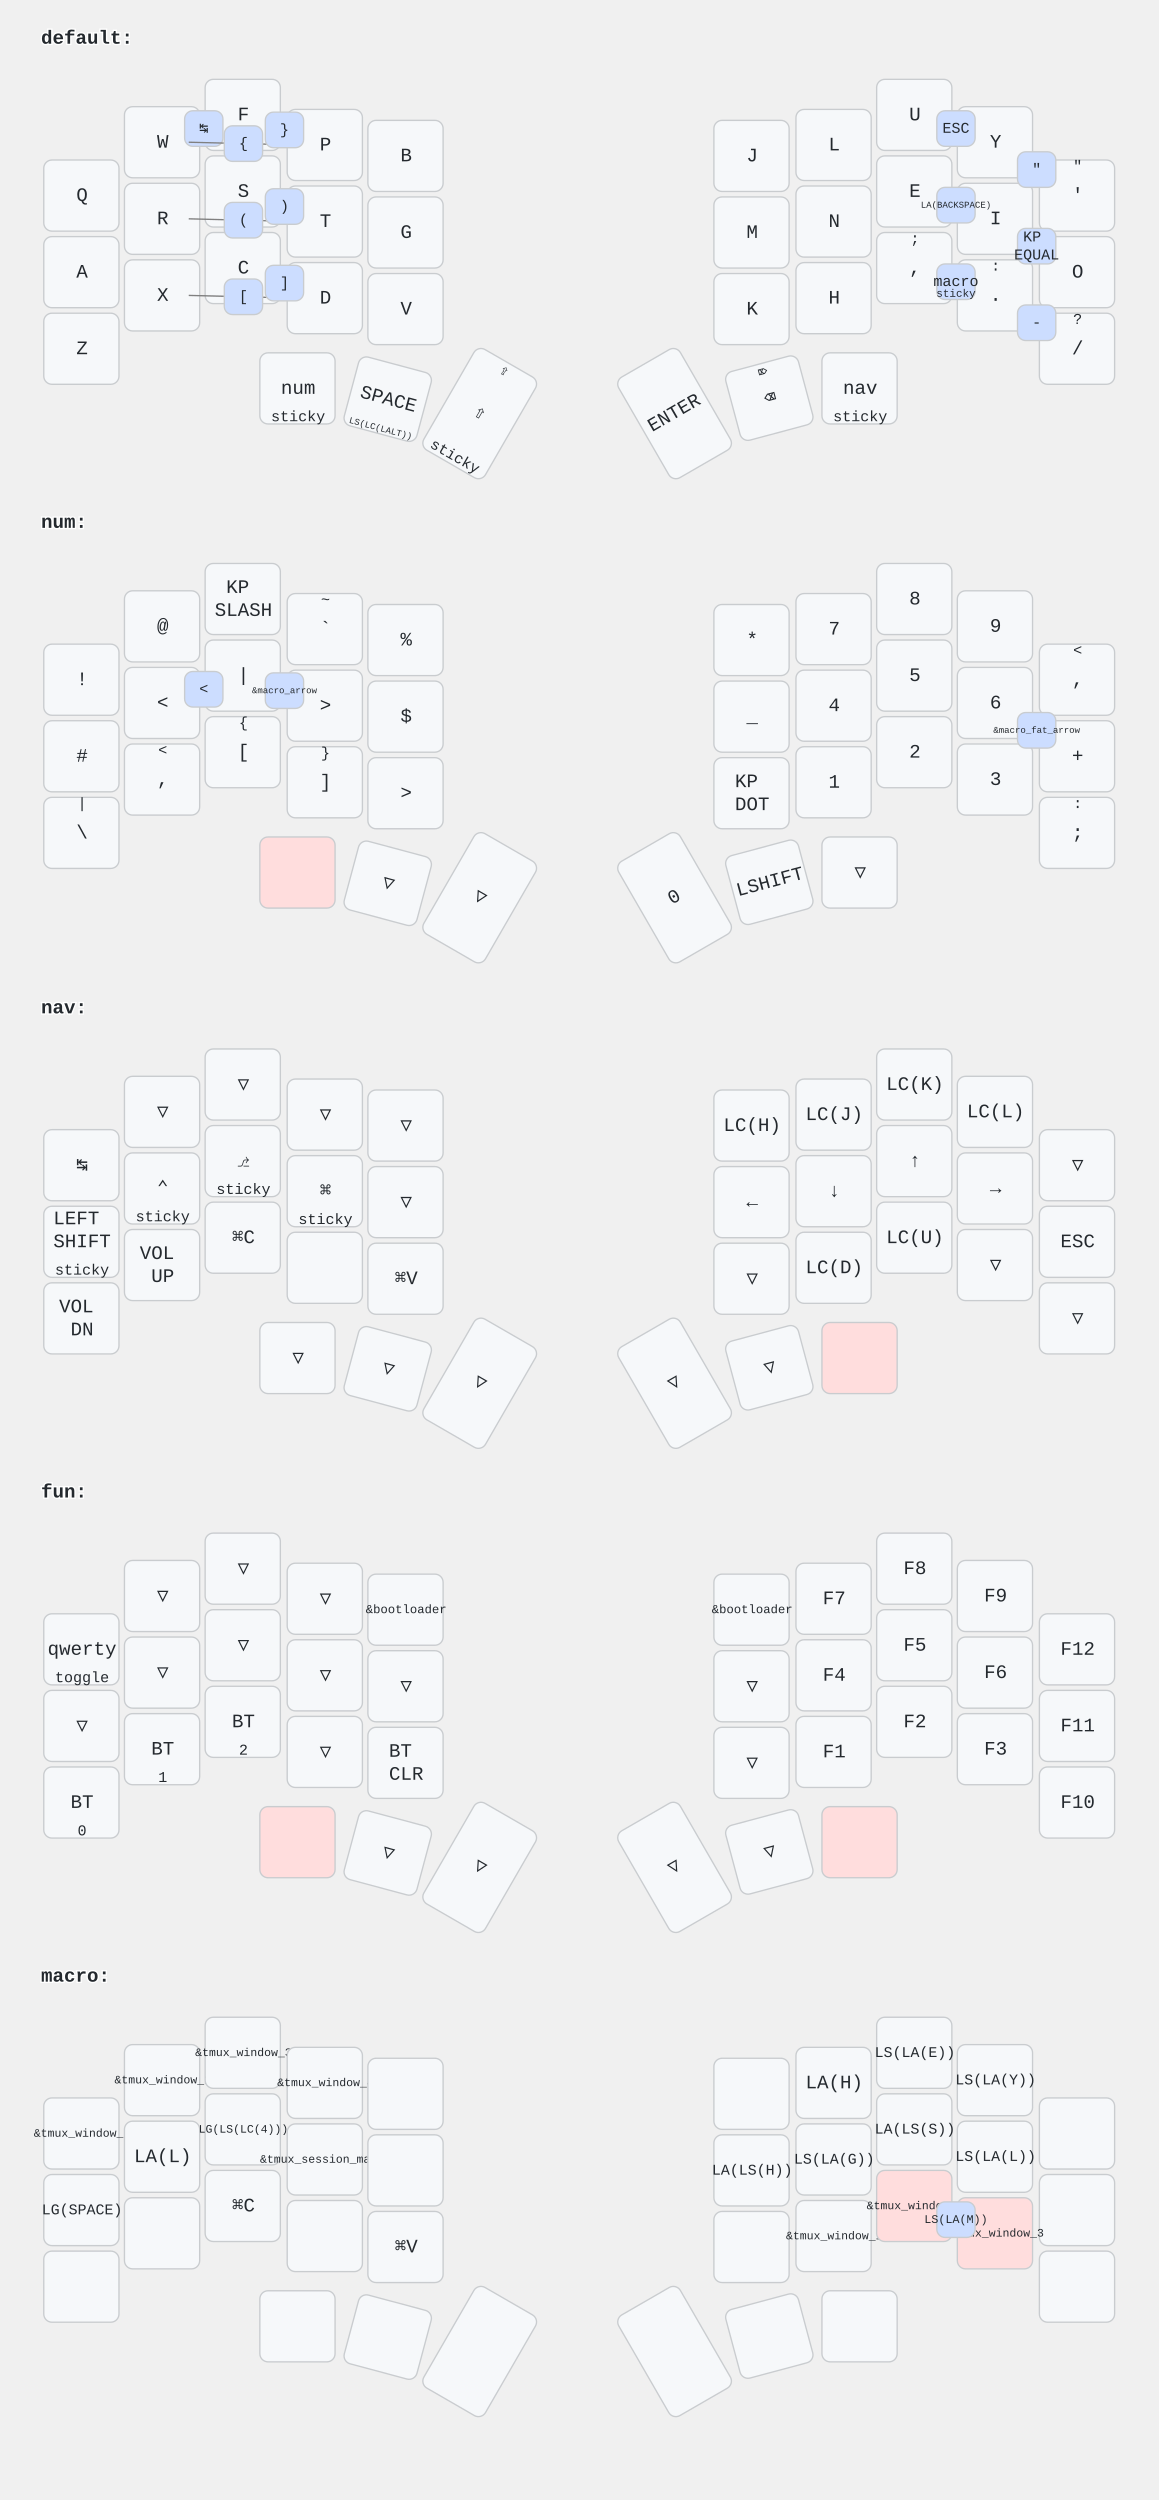
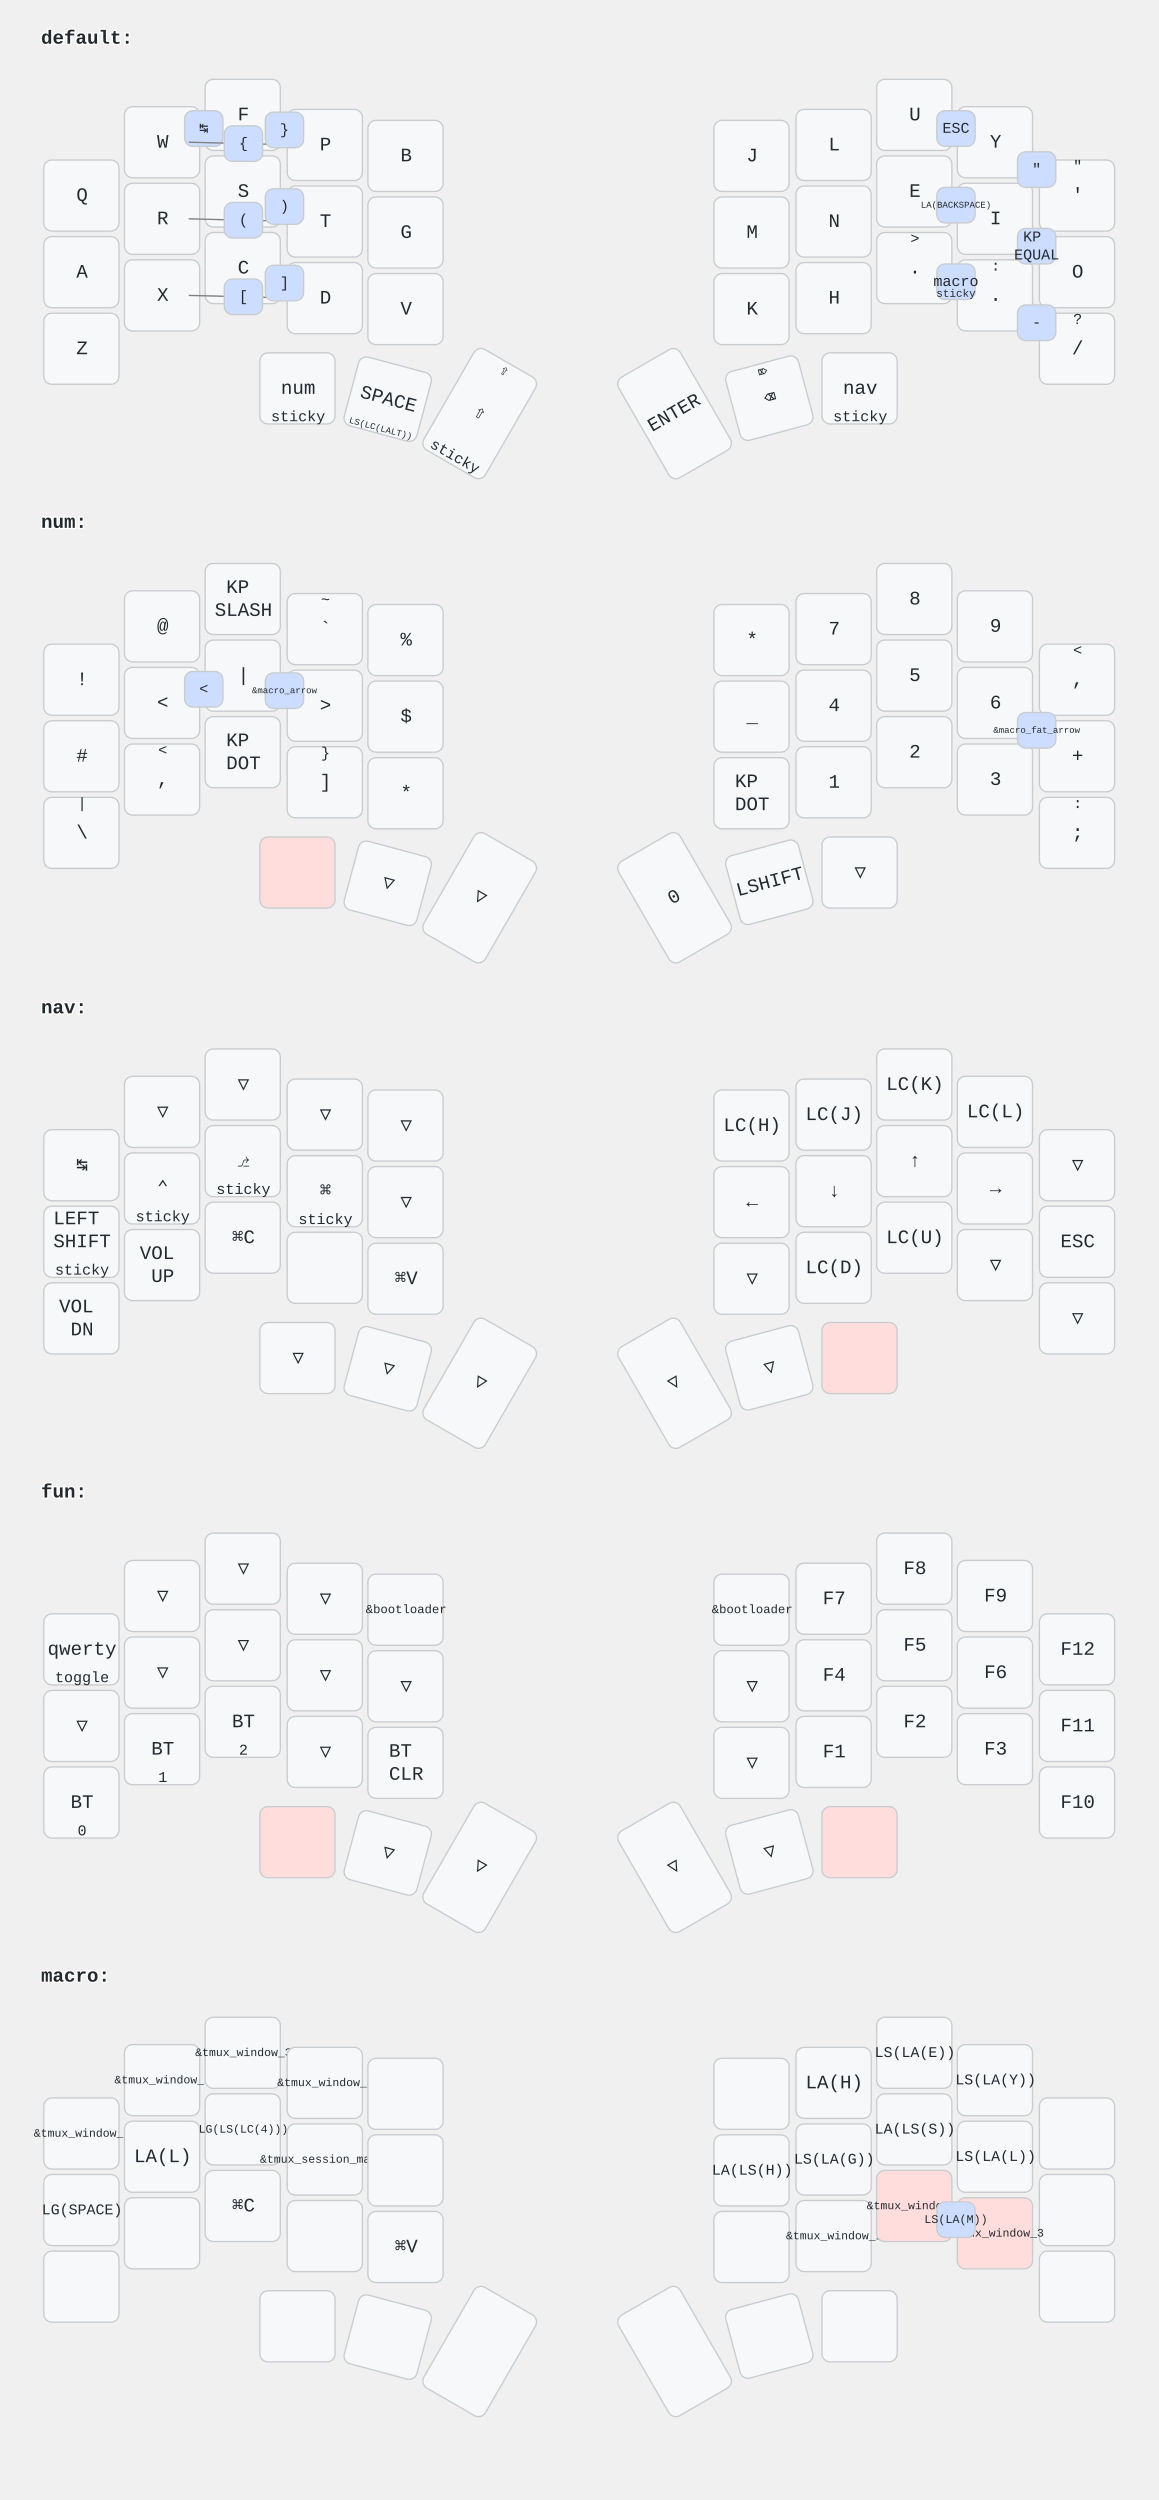
<svg xmlns="http://www.w3.org/2000/svg" width="847" height="1828" viewBox="0 0 847 1828" class="keymap">
  <style>/* font and background color specifications */
svg {
    font-family: SFMono-Regular,Consolas,Liberation Mono,Menlo,monospace;
    font-size: 14px;
    font-kerning: normal;
    text-rendering: optimizeLegibility;
    fill: #24292e;
}

/* default key styling */
rect {
    fill: #f6f8fa;
    stroke: #c9cccf;
    stroke-width: 1;
}

/* color accent for combo boxes */
rect.combo {
    fill: #cdf;
}

/* color accent for held keys */
rect.held, rect.combo.held {
    fill: #fdd;
}

/* color accent for ghost (optional) keys */
rect.ghost, rect.combo.ghost {
    fill: #ddd;
}

text {
    text-anchor: middle;
    dominant-baseline: middle;
}

/* styling for layer labels */
text.label {
    font-weight: bold;
    text-anchor: start;
    stroke: white;
    stroke-width: 2;
    paint-order: stroke;
}

/* styling for combo tap, and key hold/shifted label text */
text.combo, text.hold, text.shifted {
    font-size: 11px;
}

text.hold {
    text-anchor: middle;
    dominant-baseline: auto;
}

text.shifted {
    text-anchor: middle;
    dominant-baseline: hanging;
}

/* styling for hold/shifted label text in combo box */
text.combo.hold, text.combo.shifted {
    font-size: 8px;
}

/* styling for combo dendrons */
path {
    stroke-width: 1;
    stroke: gray;
    fill: none;
}
</style>
  <g transform="translate(30, 0)" class="layer-default">
    <text x="0" y="28" class="label">default:</text>
    <g transform="translate(0, 56)">
      <g transform="translate(30, 87)" class="key keypos-0">
        <rect rx="6" ry="6" x="-28" y="-26" width="55" height="52" class="key" />
        <text x="0" y="0" class="key tap">Q</text>
      </g>
      <g transform="translate(89, 48)" class="key keypos-1">
        <rect rx="6" ry="6" x="-28" y="-26" width="55" height="52" class="key" />
        <text x="0" y="0" class="key tap">W</text>
      </g>
      <g transform="translate(148, 28)" class="key keypos-2">
        <rect rx="6" ry="6" x="-28" y="-26" width="55" height="52" class="key" />
        <text x="0" y="0" class="key tap">F</text>
      </g>
      <g transform="translate(208, 50)" class="key keypos-3">
        <rect rx="6" ry="6" x="-28" y="-26" width="55" height="52" class="key" />
        <text x="0" y="0" class="key tap">P</text>
      </g>
      <g transform="translate(267, 58)" class="key keypos-4">
        <rect rx="6" ry="6" x="-28" y="-26" width="55" height="52" class="key" />
        <text x="0" y="0" class="key tap">B</text>
      </g>
      <g transform="translate(520, 58)" class="key keypos-5">
        <rect rx="6" ry="6" x="-28" y="-26" width="55" height="52" class="key" />
        <text x="0" y="0" class="key tap">J</text>
      </g>
      <g transform="translate(580, 50)" class="key keypos-6">
        <rect rx="6" ry="6" x="-28" y="-26" width="55" height="52" class="key" />
        <text x="0" y="0" class="key tap">L</text>
      </g>
      <g transform="translate(639, 28)" class="key keypos-7">
        <rect rx="6" ry="6" x="-28" y="-26" width="55" height="52" class="key" />
        <text x="0" y="0" class="key tap">U</text>
      </g>
      <g transform="translate(698, 48)" class="key keypos-8">
        <rect rx="6" ry="6" x="-28" y="-26" width="55" height="52" class="key" />
        <text x="0" y="0" class="key tap">Y</text>
      </g>
      <g transform="translate(758, 87)" class="key keypos-9">
        <rect rx="6" ry="6" x="-28" y="-26" width="55" height="52" class="key" />
        <text x="0" y="0" class="key tap">'</text>
        <text x="0" y="-24" class="key shifted">"</text>
      </g>
      <g transform="translate(30, 143)" class="key keypos-10">
        <rect rx="6" ry="6" x="-28" y="-26" width="55" height="52" class="key" />
        <text x="0" y="0" class="key tap">A</text>
      </g>
      <g transform="translate(89, 104)" class="key keypos-11">
        <rect rx="6" ry="6" x="-28" y="-26" width="55" height="52" class="key" />
        <text x="0" y="0" class="key tap">R</text>
      </g>
      <g transform="translate(148, 84)" class="key keypos-12">
        <rect rx="6" ry="6" x="-28" y="-26" width="55" height="52" class="key" />
        <text x="0" y="0" class="key tap">S</text>
      </g>
      <g transform="translate(208, 106)" class="key keypos-13">
        <rect rx="6" ry="6" x="-28" y="-26" width="55" height="52" class="key" />
        <text x="0" y="0" class="key tap">T</text>
      </g>
      <g transform="translate(267, 114)" class="key keypos-14">
        <rect rx="6" ry="6" x="-28" y="-26" width="55" height="52" class="key" />
        <text x="0" y="0" class="key tap">G</text>
      </g>
      <g transform="translate(520, 114)" class="key keypos-15">
        <rect rx="6" ry="6" x="-28" y="-26" width="55" height="52" class="key" />
        <text x="0" y="0" class="key tap">M</text>
      </g>
      <g transform="translate(580, 106)" class="key keypos-16">
        <rect rx="6" ry="6" x="-28" y="-26" width="55" height="52" class="key" />
        <text x="0" y="0" class="key tap">N</text>
      </g>
      <g transform="translate(639, 84)" class="key keypos-17">
        <rect rx="6" ry="6" x="-28" y="-26" width="55" height="52" class="key" />
        <text x="0" y="0" class="key tap">E</text>
      </g>
      <g transform="translate(698, 104)" class="key keypos-18">
        <rect rx="6" ry="6" x="-28" y="-26" width="55" height="52" class="key" />
        <text x="0" y="0" class="key tap">I</text>
      </g>
      <g transform="translate(758, 143)" class="key keypos-19">
        <rect rx="6" ry="6" x="-28" y="-26" width="55" height="52" class="key" />
        <text x="0" y="0" class="key tap">O</text>
      </g>
      <g transform="translate(30, 199)" class="key keypos-20">
        <rect rx="6" ry="6" x="-28" y="-26" width="55" height="52" class="key" />
        <text x="0" y="0" class="key tap">Z</text>
      </g>
      <g transform="translate(89, 160)" class="key keypos-21">
        <rect rx="6" ry="6" x="-28" y="-26" width="55" height="52" class="key" />
        <text x="0" y="0" class="key tap">X</text>
      </g>
      <g transform="translate(148, 140)" class="key keypos-22">
        <rect rx="6" ry="6" x="-28" y="-26" width="55" height="52" class="key" />
        <text x="0" y="0" class="key tap">C</text>
      </g>
      <g transform="translate(208, 162)" class="key keypos-23">
        <rect rx="6" ry="6" x="-28" y="-26" width="55" height="52" class="key" />
        <text x="0" y="0" class="key tap">D</text>
      </g>
      <g transform="translate(267, 170)" class="key keypos-24">
        <rect rx="6" ry="6" x="-28" y="-26" width="55" height="52" class="key" />
        <text x="0" y="0" class="key tap">V</text>
      </g>
      <g transform="translate(520, 170)" class="key keypos-25">
        <rect rx="6" ry="6" x="-28" y="-26" width="55" height="52" class="key" />
        <text x="0" y="0" class="key tap">K</text>
      </g>
      <g transform="translate(580, 162)" class="key keypos-26">
        <rect rx="6" ry="6" x="-28" y="-26" width="55" height="52" class="key" />
        <text x="0" y="0" class="key tap">H</text>
      </g>
      <g transform="translate(639, 140)" class="key keypos-27">
        <rect rx="6" ry="6" x="-28" y="-26" width="55" height="52" class="key" />
-         <text x="0" y="0" class="key tap">,</text>
-         <text x="0" y="-24" class="key shifted">;</text>
+         <text x="0" y="0" class="key tap">.</text>
+         <text x="0" y="-24" class="key shifted">&gt;</text>
      </g>
      <g transform="translate(698, 160)" class="key keypos-28">
        <rect rx="6" ry="6" x="-28" y="-26" width="55" height="52" class="key" />
        <text x="0" y="0" class="key tap">.</text>
        <text x="0" y="-24" class="key shifted">:</text>
      </g>
      <g transform="translate(758, 199)" class="key keypos-29">
        <rect rx="6" ry="6" x="-28" y="-26" width="55" height="52" class="key" />
        <text x="0" y="0" class="key tap">/</text>
        <text x="0" y="-24" class="key shifted">?</text>
      </g>
      <g transform="translate(188, 228)" class="key keypos-30">
        <rect rx="6" ry="6" x="-28" y="-26" width="55" height="52" class="key" />
        <text x="0" y="0" class="key tap">num</text>
        <text x="0" y="24" class="key hold">sticky</text>
      </g>
      <g transform="translate(254, 236) rotate(15.0)" class="key keypos-31">
        <rect rx="6" ry="6" x="-28" y="-26" width="55" height="52" class="key" />
        <text x="0" y="0" class="key tap">SPACE</text>
        <text x="0" y="24" class="key hold">
          <tspan style="font-size: 60%">LS(LC(LALT))</tspan>
        </text>
      </g>
      <g transform="translate(321, 246) rotate(30.0)" class="key keypos-32">
        <rect rx="6" ry="6" x="-26" y="-42" width="52" height="85" class="key" />
        <text x="0" y="0" class="key tap">⇧</text>
        <text x="0" y="40" class="key hold">sticky</text>
        <text x="0" y="-40" class="key shifted">⇪</text>
      </g>
      <g transform="translate(463, 246) rotate(-30.0)" class="key keypos-33">
        <rect rx="6" ry="6" x="-26" y="-42" width="52" height="85" class="key" />
        <text x="0" y="0" class="key tap">ENTER</text>
      </g>
      <g transform="translate(533, 235) rotate(-15.0)" class="key keypos-34">
        <rect rx="6" ry="6" x="-28" y="-26" width="55" height="52" class="key" />
        <text x="0" y="0" class="key tap">⌫</text>
        <text x="0" y="-24" class="key shifted">⌦</text>
      </g>
      <g transform="translate(599, 228)" class="key keypos-35">
        <rect rx="6" ry="6" x="-28" y="-26" width="55" height="52" class="key" />
        <text x="0" y="0" class="key tap">nav</text>
        <text x="0" y="24" class="key hold">sticky</text>
      </g>
      <g class="combo combopos-0">
        <rect rx="6" ry="6" x="105" y="25" width="28" height="26" class="combo" />
        <text x="119" y="38" class="combo tap">↹</text>
      </g>
      <g class="combo combopos-1">
        <rect rx="6" ry="6" x="655" y="25" width="28" height="26" class="combo" />
        <text x="669" y="38" class="combo tap">ESC</text>
      </g>
      <g class="combo combopos-2">
        <rect rx="6" ry="6" x="655" y="137" width="28" height="26" class="combo" />
        <text x="669" y="150" class="combo tap">macro</text>
        <text x="669" y="161" class="combo hold">sticky</text>
      </g>
      <g class="combo combopos-3">
        <path d="M148,105 l-40,-1" class="combo" />
        <path d="M148,105 l40,1" class="combo" />
        <rect rx="6" ry="6" x="134" y="92" width="28" height="26" class="combo" />
        <text x="148" y="105" class="combo tap">(</text>
      </g>
      <g class="combo combopos-4">
        <path d="M148,49 l-40,-1" class="combo" />
        <path d="M148,49 l40,1" class="combo" />
        <rect rx="6" ry="6" x="134" y="36" width="28" height="26" class="combo" />
        <text x="148" y="49" class="combo tap">{</text>
      </g>
      <g class="combo combopos-5">
        <path d="M148,161 l-40,-1" class="combo" />
        <path d="M148,161 l40,1" class="combo" />
        <rect rx="6" ry="6" x="134" y="148" width="28" height="26" class="combo" />
        <text x="148" y="161" class="combo tap">[</text>
      </g>
      <g class="combo combopos-6">
        <rect rx="6" ry="6" x="714" y="111" width="28" height="26" class="combo" />
        <text x="728" y="124" class="combo tap">
          <tspan x="728" dy="-0.6em">KP</tspan>
          <tspan x="728" dy="1.2em">EQUAL</tspan>
        </text>
      </g>
      <g class="combo combopos-7">
        <rect rx="6" ry="6" x="655" y="81" width="28" height="26" class="combo" />
        <text x="669" y="94" class="combo tap">
          <tspan style="font-size: 60%">LA(BACKSPACE)</tspan>
        </text>
      </g>
      <g class="combo combopos-8">
        <rect rx="6" ry="6" x="714" y="55" width="28" height="26" class="combo" />
        <text x="728" y="68" class="combo tap">"</text>
      </g>
      <g class="combo combopos-9">
        <rect rx="6" ry="6" x="164" y="82" width="28" height="26" class="combo" />
        <text x="178" y="95" class="combo tap">)</text>
      </g>
      <g class="combo combopos-10">
        <rect rx="6" ry="6" x="164" y="26" width="28" height="26" class="combo" />
        <text x="178" y="39" class="combo tap">}</text>
      </g>
      <g class="combo combopos-11">
        <rect rx="6" ry="6" x="164" y="138" width="28" height="26" class="combo" />
        <text x="178" y="151" class="combo tap">]</text>
      </g>
      <g class="combo combopos-12">
        <rect rx="6" ry="6" x="714" y="167" width="28" height="26" class="combo" />
        <text x="728" y="180" class="combo tap">-</text>
      </g>
    </g>
  </g>
  <g transform="translate(30, 354)" class="layer-num">
    <text x="0" y="28" class="label">num:</text>
    <g transform="translate(0, 56)">
      <g transform="translate(30, 87)" class="key keypos-0">
        <rect rx="6" ry="6" x="-28" y="-26" width="55" height="52" class="key" />
        <text x="0" y="0" class="key tap">!</text>
      </g>
      <g transform="translate(89, 48)" class="key keypos-1">
        <rect rx="6" ry="6" x="-28" y="-26" width="55" height="52" class="key" />
        <text x="0" y="0" class="key tap">@</text>
      </g>
      <g transform="translate(148, 28)" class="key keypos-2">
        <rect rx="6" ry="6" x="-28" y="-26" width="55" height="52" class="key" />
        <text x="0" y="0" class="key tap">
          <tspan x="0" dy="-0.6em">KP</tspan>
          <tspan x="0" dy="1.2em">SLASH</tspan>
        </text>
      </g>
      <g transform="translate(208, 50)" class="key keypos-3">
        <rect rx="6" ry="6" x="-28" y="-26" width="55" height="52" class="key" />
        <text x="0" y="0" class="key tap">`</text>
        <text x="0" y="-24" class="key shifted">~</text>
      </g>
      <g transform="translate(267, 58)" class="key keypos-4">
        <rect rx="6" ry="6" x="-28" y="-26" width="55" height="52" class="key" />
        <text x="0" y="0" class="key tap">%</text>
      </g>
      <g transform="translate(520, 58)" class="key keypos-5">
        <rect rx="6" ry="6" x="-28" y="-26" width="55" height="52" class="key" />
        <text x="0" y="0" class="key tap">*</text>
      </g>
      <g transform="translate(580, 50)" class="key keypos-6">
        <rect rx="6" ry="6" x="-28" y="-26" width="55" height="52" class="key" />
        <text x="0" y="0" class="key tap">7</text>
      </g>
      <g transform="translate(639, 28)" class="key keypos-7">
        <rect rx="6" ry="6" x="-28" y="-26" width="55" height="52" class="key" />
        <text x="0" y="0" class="key tap">8</text>
      </g>
      <g transform="translate(698, 48)" class="key keypos-8">
        <rect rx="6" ry="6" x="-28" y="-26" width="55" height="52" class="key" />
        <text x="0" y="0" class="key tap">9</text>
      </g>
      <g transform="translate(758, 87)" class="key keypos-9">
        <rect rx="6" ry="6" x="-28" y="-26" width="55" height="52" class="key" />
        <text x="0" y="0" class="key tap">,</text>
        <text x="0" y="-24" class="key shifted">&lt;</text>
      </g>
      <g transform="translate(30, 143)" class="key keypos-10">
        <rect rx="6" ry="6" x="-28" y="-26" width="55" height="52" class="key" />
        <text x="0" y="0" class="key tap">#</text>
      </g>
      <g transform="translate(89, 104)" class="key keypos-11">
        <rect rx="6" ry="6" x="-28" y="-26" width="55" height="52" class="key" />
        <text x="0" y="0" class="key tap">&lt;</text>
      </g>
      <g transform="translate(148, 84)" class="key keypos-12">
        <rect rx="6" ry="6" x="-28" y="-26" width="55" height="52" class="key" />
        <text x="0" y="0" class="key tap">|</text>
      </g>
      <g transform="translate(208, 106)" class="key keypos-13">
        <rect rx="6" ry="6" x="-28" y="-26" width="55" height="52" class="key" />
        <text x="0" y="0" class="key tap">&gt;</text>
      </g>
      <g transform="translate(267, 114)" class="key keypos-14">
        <rect rx="6" ry="6" x="-28" y="-26" width="55" height="52" class="key" />
        <text x="0" y="0" class="key tap">$</text>
      </g>
      <g transform="translate(520, 114)" class="key keypos-15">
        <rect rx="6" ry="6" x="-28" y="-26" width="55" height="52" class="key" />
        <text x="0" y="0" class="key tap">_</text>
      </g>
      <g transform="translate(580, 106)" class="key keypos-16">
        <rect rx="6" ry="6" x="-28" y="-26" width="55" height="52" class="key" />
        <text x="0" y="0" class="key tap">4</text>
      </g>
      <g transform="translate(639, 84)" class="key keypos-17">
        <rect rx="6" ry="6" x="-28" y="-26" width="55" height="52" class="key" />
        <text x="0" y="0" class="key tap">5</text>
      </g>
      <g transform="translate(698, 104)" class="key keypos-18">
        <rect rx="6" ry="6" x="-28" y="-26" width="55" height="52" class="key" />
        <text x="0" y="0" class="key tap">6</text>
      </g>
      <g transform="translate(758, 143)" class="key keypos-19">
        <rect rx="6" ry="6" x="-28" y="-26" width="55" height="52" class="key" />
        <text x="0" y="0" class="key tap">+</text>
      </g>
      <g transform="translate(30, 199)" class="key keypos-20">
        <rect rx="6" ry="6" x="-28" y="-26" width="55" height="52" class="key" />
        <text x="0" y="0" class="key tap">\</text>
        <text x="0" y="-24" class="key shifted">|</text>
      </g>
      <g transform="translate(89, 160)" class="key keypos-21">
        <rect rx="6" ry="6" x="-28" y="-26" width="55" height="52" class="key" />
        <text x="0" y="0" class="key tap">,</text>
        <text x="0" y="-24" class="key shifted">&lt;</text>
      </g>
      <g transform="translate(148, 140)" class="key keypos-22">
        <rect rx="6" ry="6" x="-28" y="-26" width="55" height="52" class="key" />
-         <text x="0" y="0" class="key tap">[</text>
-         <text x="0" y="-24" class="key shifted">{</text>
+         <text x="0" y="0" class="key tap">
+           <tspan x="0" dy="-0.6em">KP</tspan>
+           <tspan x="0" dy="1.2em">DOT</tspan>
+         </text>
      </g>
      <g transform="translate(208, 162)" class="key keypos-23">
        <rect rx="6" ry="6" x="-28" y="-26" width="55" height="52" class="key" />
        <text x="0" y="0" class="key tap">]</text>
        <text x="0" y="-24" class="key shifted">}</text>
      </g>
      <g transform="translate(267, 170)" class="key keypos-24">
        <rect rx="6" ry="6" x="-28" y="-26" width="55" height="52" class="key" />
-         <text x="0" y="0" class="key tap">&gt;</text>
+         <text x="0" y="0" class="key tap">*</text>
      </g>
      <g transform="translate(520, 170)" class="key keypos-25">
        <rect rx="6" ry="6" x="-28" y="-26" width="55" height="52" class="key" />
        <text x="0" y="0" class="key tap">
          <tspan x="0" dy="-0.6em">KP</tspan>
          <tspan x="0" dy="1.2em">DOT</tspan>
        </text>
      </g>
      <g transform="translate(580, 162)" class="key keypos-26">
        <rect rx="6" ry="6" x="-28" y="-26" width="55" height="52" class="key" />
        <text x="0" y="0" class="key tap">1</text>
      </g>
      <g transform="translate(639, 140)" class="key keypos-27">
        <rect rx="6" ry="6" x="-28" y="-26" width="55" height="52" class="key" />
        <text x="0" y="0" class="key tap">2</text>
      </g>
      <g transform="translate(698, 160)" class="key keypos-28">
        <rect rx="6" ry="6" x="-28" y="-26" width="55" height="52" class="key" />
        <text x="0" y="0" class="key tap">3</text>
      </g>
      <g transform="translate(758, 199)" class="key keypos-29">
        <rect rx="6" ry="6" x="-28" y="-26" width="55" height="52" class="key" />
        <text x="0" y="0" class="key tap">;</text>
        <text x="0" y="-24" class="key shifted">:</text>
      </g>
      <g transform="translate(188, 228)" class="key held keypos-30">
        <rect rx="6" ry="6" x="-28" y="-26" width="55" height="52" class="key held" />
      </g>
      <g transform="translate(254, 236) rotate(15.0)" class="key trans keypos-31">
        <rect rx="6" ry="6" x="-28" y="-26" width="55" height="52" class="key trans" />
        <text x="0" y="0" class="key trans tap">▽</text>
      </g>
      <g transform="translate(321, 246) rotate(30.0)" class="key trans keypos-32">
        <rect rx="6" ry="6" x="-26" y="-42" width="52" height="85" class="key trans" />
        <text x="0" y="0" class="key trans tap">▽</text>
      </g>
      <g transform="translate(463, 246) rotate(-30.0)" class="key keypos-33">
        <rect rx="6" ry="6" x="-26" y="-42" width="52" height="85" class="key" />
        <text x="0" y="0" class="key tap">0</text>
      </g>
      <g transform="translate(533, 235) rotate(-15.0)" class="key keypos-34">
        <rect rx="6" ry="6" x="-28" y="-26" width="55" height="52" class="key" />
        <text x="0" y="0" class="key tap">LSHIFT</text>
      </g>
      <g transform="translate(599, 228)" class="key trans keypos-35">
        <rect rx="6" ry="6" x="-28" y="-26" width="55" height="52" class="key trans" />
        <text x="0" y="0" class="key trans tap">▽</text>
      </g>
      <g class="combo combopos-0">
        <rect rx="6" ry="6" x="105" y="81" width="28" height="26" class="combo" />
        <text x="119" y="94" class="combo tap">&lt;</text>
      </g>
      <g class="combo combopos-1">
        <rect rx="6" ry="6" x="164" y="82" width="28" height="26" class="combo" />
        <text x="178" y="95" class="combo tap">
          <tspan style="font-size: 60%">&amp;macro_arrow</tspan>
        </text>
      </g>
      <g class="combo combopos-2">
        <rect rx="6" ry="6" x="714" y="111" width="28" height="26" class="combo" />
        <text x="728" y="124" class="combo tap">
          <tspan style="font-size: 60%">&amp;macro_fat_arrow</tspan>
        </text>
      </g>
    </g>
  </g>
  <g transform="translate(30, 709)" class="layer-nav">
    <text x="0" y="28" class="label">nav:</text>
    <g transform="translate(0, 56)">
      <g transform="translate(30, 87)" class="key keypos-0">
        <rect rx="6" ry="6" x="-28" y="-26" width="55" height="52" class="key" />
        <text x="0" y="0" class="key tap">↹</text>
      </g>
      <g transform="translate(89, 48)" class="key trans keypos-1">
        <rect rx="6" ry="6" x="-28" y="-26" width="55" height="52" class="key trans" />
        <text x="0" y="0" class="key trans tap">▽</text>
      </g>
      <g transform="translate(148, 28)" class="key trans keypos-2">
        <rect rx="6" ry="6" x="-28" y="-26" width="55" height="52" class="key trans" />
        <text x="0" y="0" class="key trans tap">▽</text>
      </g>
      <g transform="translate(208, 50)" class="key trans keypos-3">
        <rect rx="6" ry="6" x="-28" y="-26" width="55" height="52" class="key trans" />
        <text x="0" y="0" class="key trans tap">▽</text>
      </g>
      <g transform="translate(267, 58)" class="key trans keypos-4">
        <rect rx="6" ry="6" x="-28" y="-26" width="55" height="52" class="key trans" />
        <text x="0" y="0" class="key trans tap">▽</text>
      </g>
      <g transform="translate(520, 58)" class="key keypos-5">
        <rect rx="6" ry="6" x="-28" y="-26" width="55" height="52" class="key" />
        <text x="0" y="0" class="key tap">LC(H)</text>
      </g>
      <g transform="translate(580, 50)" class="key keypos-6">
        <rect rx="6" ry="6" x="-28" y="-26" width="55" height="52" class="key" />
        <text x="0" y="0" class="key tap">LC(J)</text>
      </g>
      <g transform="translate(639, 28)" class="key keypos-7">
        <rect rx="6" ry="6" x="-28" y="-26" width="55" height="52" class="key" />
        <text x="0" y="0" class="key tap">LC(K)</text>
      </g>
      <g transform="translate(698, 48)" class="key keypos-8">
        <rect rx="6" ry="6" x="-28" y="-26" width="55" height="52" class="key" />
        <text x="0" y="0" class="key tap">LC(L)</text>
      </g>
      <g transform="translate(758, 87)" class="key trans keypos-9">
        <rect rx="6" ry="6" x="-28" y="-26" width="55" height="52" class="key trans" />
        <text x="0" y="0" class="key trans tap">▽</text>
      </g>
      <g transform="translate(30, 143)" class="key keypos-10">
        <rect rx="6" ry="6" x="-28" y="-26" width="55" height="52" class="key" />
        <text x="0" y="0" class="key tap">
          <tspan x="0" dy="-1.2em">LEFT</tspan>
          <tspan x="0" dy="1.2em">SHIFT</tspan>
        </text>
        <text x="0" y="24" class="key hold">sticky</text>
      </g>
      <g transform="translate(89, 104)" class="key keypos-11">
        <rect rx="6" ry="6" x="-28" y="-26" width="55" height="52" class="key" />
        <text x="0" y="0" class="key tap">⌃</text>
        <text x="0" y="24" class="key hold">sticky</text>
      </g>
      <g transform="translate(148, 84)" class="key keypos-12">
        <rect rx="6" ry="6" x="-28" y="-26" width="55" height="52" class="key" />
        <text x="0" y="0" class="key tap">⎇</text>
        <text x="0" y="24" class="key hold">sticky</text>
      </g>
      <g transform="translate(208, 106)" class="key keypos-13">
        <rect rx="6" ry="6" x="-28" y="-26" width="55" height="52" class="key" />
        <text x="0" y="0" class="key tap">⌘</text>
        <text x="0" y="24" class="key hold">sticky</text>
      </g>
      <g transform="translate(267, 114)" class="key trans keypos-14">
        <rect rx="6" ry="6" x="-28" y="-26" width="55" height="52" class="key trans" />
        <text x="0" y="0" class="key trans tap">▽</text>
      </g>
      <g transform="translate(520, 114)" class="key keypos-15">
        <rect rx="6" ry="6" x="-28" y="-26" width="55" height="52" class="key" />
        <text x="0" y="0" class="key tap">←</text>
      </g>
      <g transform="translate(580, 106)" class="key keypos-16">
        <rect rx="6" ry="6" x="-28" y="-26" width="55" height="52" class="key" />
        <text x="0" y="0" class="key tap">↓</text>
      </g>
      <g transform="translate(639, 84)" class="key keypos-17">
        <rect rx="6" ry="6" x="-28" y="-26" width="55" height="52" class="key" />
        <text x="0" y="0" class="key tap">↑</text>
      </g>
      <g transform="translate(698, 104)" class="key keypos-18">
        <rect rx="6" ry="6" x="-28" y="-26" width="55" height="52" class="key" />
        <text x="0" y="0" class="key tap">→</text>
      </g>
      <g transform="translate(758, 143)" class="key keypos-19">
        <rect rx="6" ry="6" x="-28" y="-26" width="55" height="52" class="key" />
        <text x="0" y="0" class="key tap">ESC</text>
      </g>
      <g transform="translate(30, 199)" class="key keypos-20">
        <rect rx="6" ry="6" x="-28" y="-26" width="55" height="52" class="key" />
        <text x="0" y="0" class="key tap">
          <tspan x="0" dy="-0.6em">VOL</tspan>
          <tspan x="0" dy="1.2em">DN</tspan>
        </text>
      </g>
      <g transform="translate(89, 160)" class="key keypos-21">
        <rect rx="6" ry="6" x="-28" y="-26" width="55" height="52" class="key" />
        <text x="0" y="0" class="key tap">
          <tspan x="0" dy="-0.6em">VOL</tspan>
          <tspan x="0" dy="1.2em">UP</tspan>
        </text>
      </g>
      <g transform="translate(148, 140)" class="key keypos-22">
        <rect rx="6" ry="6" x="-28" y="-26" width="55" height="52" class="key" />
        <text x="0" y="0" class="key tap">⌘C</text>
      </g>
      <g transform="translate(208, 162)" class="key keypos-23">
        <rect rx="6" ry="6" x="-28" y="-26" width="55" height="52" class="key" />
      </g>
      <g transform="translate(267, 170)" class="key keypos-24">
        <rect rx="6" ry="6" x="-28" y="-26" width="55" height="52" class="key" />
        <text x="0" y="0" class="key tap">⌘V</text>
      </g>
      <g transform="translate(520, 170)" class="key trans keypos-25">
        <rect rx="6" ry="6" x="-28" y="-26" width="55" height="52" class="key trans" />
        <text x="0" y="0" class="key trans tap">▽</text>
      </g>
      <g transform="translate(580, 162)" class="key keypos-26">
        <rect rx="6" ry="6" x="-28" y="-26" width="55" height="52" class="key" />
        <text x="0" y="0" class="key tap">LC(D)</text>
      </g>
      <g transform="translate(639, 140)" class="key keypos-27">
        <rect rx="6" ry="6" x="-28" y="-26" width="55" height="52" class="key" />
        <text x="0" y="0" class="key tap">LC(U)</text>
      </g>
      <g transform="translate(698, 160)" class="key trans keypos-28">
        <rect rx="6" ry="6" x="-28" y="-26" width="55" height="52" class="key trans" />
        <text x="0" y="0" class="key trans tap">▽</text>
      </g>
      <g transform="translate(758, 199)" class="key trans keypos-29">
        <rect rx="6" ry="6" x="-28" y="-26" width="55" height="52" class="key trans" />
        <text x="0" y="0" class="key trans tap">▽</text>
      </g>
      <g transform="translate(188, 228)" class="key trans keypos-30">
        <rect rx="6" ry="6" x="-28" y="-26" width="55" height="52" class="key trans" />
        <text x="0" y="0" class="key trans tap">▽</text>
      </g>
      <g transform="translate(254, 236) rotate(15.0)" class="key trans keypos-31">
        <rect rx="6" ry="6" x="-28" y="-26" width="55" height="52" class="key trans" />
        <text x="0" y="0" class="key trans tap">▽</text>
      </g>
      <g transform="translate(321, 246) rotate(30.0)" class="key trans keypos-32">
        <rect rx="6" ry="6" x="-26" y="-42" width="52" height="85" class="key trans" />
        <text x="0" y="0" class="key trans tap">▽</text>
      </g>
      <g transform="translate(463, 246) rotate(-30.0)" class="key trans keypos-33">
        <rect rx="6" ry="6" x="-26" y="-42" width="52" height="85" class="key trans" />
        <text x="0" y="0" class="key trans tap">▽</text>
      </g>
      <g transform="translate(533, 235) rotate(-15.0)" class="key trans keypos-34">
        <rect rx="6" ry="6" x="-28" y="-26" width="55" height="52" class="key trans" />
        <text x="0" y="0" class="key trans tap">▽</text>
      </g>
      <g transform="translate(599, 228)" class="key held keypos-35">
        <rect rx="6" ry="6" x="-28" y="-26" width="55" height="52" class="key held" />
      </g>
    </g>
  </g>
  <g transform="translate(30, 1063)" class="layer-fun">
    <text x="0" y="28" class="label">fun:</text>
    <g transform="translate(0, 56)">
      <g transform="translate(30, 87)" class="key keypos-0">
        <rect rx="6" ry="6" x="-28" y="-26" width="55" height="52" class="key" />
        <text x="0" y="0" class="key tap">qwerty</text>
        <text x="0" y="24" class="key hold">toggle</text>
      </g>
      <g transform="translate(89, 48)" class="key trans keypos-1">
        <rect rx="6" ry="6" x="-28" y="-26" width="55" height="52" class="key trans" />
        <text x="0" y="0" class="key trans tap">▽</text>
      </g>
      <g transform="translate(148, 28)" class="key trans keypos-2">
        <rect rx="6" ry="6" x="-28" y="-26" width="55" height="52" class="key trans" />
        <text x="0" y="0" class="key trans tap">▽</text>
      </g>
      <g transform="translate(208, 50)" class="key trans keypos-3">
        <rect rx="6" ry="6" x="-28" y="-26" width="55" height="52" class="key trans" />
        <text x="0" y="0" class="key trans tap">▽</text>
      </g>
      <g transform="translate(267, 58)" class="key keypos-4">
        <rect rx="6" ry="6" x="-28" y="-26" width="55" height="52" class="key" />
        <text x="0" y="0" class="key tap">
          <tspan style="font-size: 64%">&amp;bootloader</tspan>
        </text>
      </g>
      <g transform="translate(520, 58)" class="key keypos-5">
        <rect rx="6" ry="6" x="-28" y="-26" width="55" height="52" class="key" />
        <text x="0" y="0" class="key tap">
          <tspan style="font-size: 64%">&amp;bootloader</tspan>
        </text>
      </g>
      <g transform="translate(580, 50)" class="key keypos-6">
        <rect rx="6" ry="6" x="-28" y="-26" width="55" height="52" class="key" />
        <text x="0" y="0" class="key tap">F7</text>
      </g>
      <g transform="translate(639, 28)" class="key keypos-7">
        <rect rx="6" ry="6" x="-28" y="-26" width="55" height="52" class="key" />
        <text x="0" y="0" class="key tap">F8</text>
      </g>
      <g transform="translate(698, 48)" class="key keypos-8">
        <rect rx="6" ry="6" x="-28" y="-26" width="55" height="52" class="key" />
        <text x="0" y="0" class="key tap">F9</text>
      </g>
      <g transform="translate(758, 87)" class="key keypos-9">
        <rect rx="6" ry="6" x="-28" y="-26" width="55" height="52" class="key" />
        <text x="0" y="0" class="key tap">F12</text>
      </g>
      <g transform="translate(30, 143)" class="key trans keypos-10">
        <rect rx="6" ry="6" x="-28" y="-26" width="55" height="52" class="key trans" />
        <text x="0" y="0" class="key trans tap">▽</text>
      </g>
      <g transform="translate(89, 104)" class="key trans keypos-11">
        <rect rx="6" ry="6" x="-28" y="-26" width="55" height="52" class="key trans" />
        <text x="0" y="0" class="key trans tap">▽</text>
      </g>
      <g transform="translate(148, 84)" class="key trans keypos-12">
        <rect rx="6" ry="6" x="-28" y="-26" width="55" height="52" class="key trans" />
        <text x="0" y="0" class="key trans tap">▽</text>
      </g>
      <g transform="translate(208, 106)" class="key trans keypos-13">
        <rect rx="6" ry="6" x="-28" y="-26" width="55" height="52" class="key trans" />
        <text x="0" y="0" class="key trans tap">▽</text>
      </g>
      <g transform="translate(267, 114)" class="key trans keypos-14">
        <rect rx="6" ry="6" x="-28" y="-26" width="55" height="52" class="key trans" />
        <text x="0" y="0" class="key trans tap">▽</text>
      </g>
      <g transform="translate(520, 114)" class="key trans keypos-15">
        <rect rx="6" ry="6" x="-28" y="-26" width="55" height="52" class="key trans" />
        <text x="0" y="0" class="key trans tap">▽</text>
      </g>
      <g transform="translate(580, 106)" class="key keypos-16">
        <rect rx="6" ry="6" x="-28" y="-26" width="55" height="52" class="key" />
        <text x="0" y="0" class="key tap">F4</text>
      </g>
      <g transform="translate(639, 84)" class="key keypos-17">
        <rect rx="6" ry="6" x="-28" y="-26" width="55" height="52" class="key" />
        <text x="0" y="0" class="key tap">F5</text>
      </g>
      <g transform="translate(698, 104)" class="key keypos-18">
        <rect rx="6" ry="6" x="-28" y="-26" width="55" height="52" class="key" />
        <text x="0" y="0" class="key tap">F6</text>
      </g>
      <g transform="translate(758, 143)" class="key keypos-19">
        <rect rx="6" ry="6" x="-28" y="-26" width="55" height="52" class="key" />
        <text x="0" y="0" class="key tap">F11</text>
      </g>
      <g transform="translate(30, 199)" class="key keypos-20">
        <rect rx="6" ry="6" x="-28" y="-26" width="55" height="52" class="key" />
        <text x="0" y="0" class="key tap">BT</text>
        <text x="0" y="24" class="key hold">0</text>
      </g>
      <g transform="translate(89, 160)" class="key keypos-21">
        <rect rx="6" ry="6" x="-28" y="-26" width="55" height="52" class="key" />
        <text x="0" y="0" class="key tap">BT</text>
        <text x="0" y="24" class="key hold">1</text>
      </g>
      <g transform="translate(148, 140)" class="key keypos-22">
        <rect rx="6" ry="6" x="-28" y="-26" width="55" height="52" class="key" />
        <text x="0" y="0" class="key tap">BT</text>
        <text x="0" y="24" class="key hold">2</text>
      </g>
      <g transform="translate(208, 162)" class="key trans keypos-23">
        <rect rx="6" ry="6" x="-28" y="-26" width="55" height="52" class="key trans" />
        <text x="0" y="0" class="key trans tap">▽</text>
      </g>
      <g transform="translate(267, 170)" class="key keypos-24">
        <rect rx="6" ry="6" x="-28" y="-26" width="55" height="52" class="key" />
        <text x="0" y="0" class="key tap">
          <tspan x="0" dy="-0.6em">BT</tspan>
          <tspan x="0" dy="1.2em">CLR</tspan>
        </text>
      </g>
      <g transform="translate(520, 170)" class="key trans keypos-25">
        <rect rx="6" ry="6" x="-28" y="-26" width="55" height="52" class="key trans" />
        <text x="0" y="0" class="key trans tap">▽</text>
      </g>
      <g transform="translate(580, 162)" class="key keypos-26">
        <rect rx="6" ry="6" x="-28" y="-26" width="55" height="52" class="key" />
        <text x="0" y="0" class="key tap">F1</text>
      </g>
      <g transform="translate(639, 140)" class="key keypos-27">
        <rect rx="6" ry="6" x="-28" y="-26" width="55" height="52" class="key" />
        <text x="0" y="0" class="key tap">F2</text>
      </g>
      <g transform="translate(698, 160)" class="key keypos-28">
        <rect rx="6" ry="6" x="-28" y="-26" width="55" height="52" class="key" />
        <text x="0" y="0" class="key tap">F3</text>
      </g>
      <g transform="translate(758, 199)" class="key keypos-29">
        <rect rx="6" ry="6" x="-28" y="-26" width="55" height="52" class="key" />
        <text x="0" y="0" class="key tap">F10</text>
      </g>
      <g transform="translate(188, 228)" class="key held keypos-30">
        <rect rx="6" ry="6" x="-28" y="-26" width="55" height="52" class="key held" />
      </g>
      <g transform="translate(254, 236) rotate(15.0)" class="key trans keypos-31">
        <rect rx="6" ry="6" x="-28" y="-26" width="55" height="52" class="key trans" />
        <text x="0" y="0" class="key trans tap">▽</text>
      </g>
      <g transform="translate(321, 246) rotate(30.0)" class="key trans keypos-32">
        <rect rx="6" ry="6" x="-26" y="-42" width="52" height="85" class="key trans" />
        <text x="0" y="0" class="key trans tap">▽</text>
      </g>
      <g transform="translate(463, 246) rotate(-30.0)" class="key trans keypos-33">
        <rect rx="6" ry="6" x="-26" y="-42" width="52" height="85" class="key trans" />
        <text x="0" y="0" class="key trans tap">▽</text>
      </g>
      <g transform="translate(533, 235) rotate(-15.0)" class="key trans keypos-34">
        <rect rx="6" ry="6" x="-28" y="-26" width="55" height="52" class="key trans" />
        <text x="0" y="0" class="key trans tap">▽</text>
      </g>
      <g transform="translate(599, 228)" class="key held keypos-35">
        <rect rx="6" ry="6" x="-28" y="-26" width="55" height="52" class="key held" />
      </g>
    </g>
  </g>
  <g transform="translate(30, 1417)" class="layer-macro">
    <text x="0" y="28" class="label">macro:</text>
    <g transform="translate(0, 56)">
      <g transform="translate(30, 87)" class="key keypos-0">
        <rect rx="6" ry="6" x="-28" y="-26" width="55" height="52" class="key" />
        <text x="0" y="0" class="key tap">
          <tspan style="font-size: 60%">&amp;tmux_window_1</tspan>
        </text>
      </g>
      <g transform="translate(89, 48)" class="key keypos-1">
        <rect rx="6" ry="6" x="-28" y="-26" width="55" height="52" class="key" />
        <text x="0" y="0" class="key tap">
          <tspan style="font-size: 60%">&amp;tmux_window_2</tspan>
        </text>
      </g>
      <g transform="translate(148, 28)" class="key keypos-2">
        <rect rx="6" ry="6" x="-28" y="-26" width="55" height="52" class="key" />
        <text x="0" y="0" class="key tap">
          <tspan style="font-size: 60%">&amp;tmux_window_3</tspan>
        </text>
      </g>
      <g transform="translate(208, 50)" class="key keypos-3">
        <rect rx="6" ry="6" x="-28" y="-26" width="55" height="52" class="key" />
        <text x="0" y="0" class="key tap">
          <tspan style="font-size: 60%">&amp;tmux_window_4</tspan>
        </text>
      </g>
      <g transform="translate(267, 58)" class="key keypos-4">
        <rect rx="6" ry="6" x="-28" y="-26" width="55" height="52" class="key" />
      </g>
      <g transform="translate(520, 58)" class="key keypos-5">
        <rect rx="6" ry="6" x="-28" y="-26" width="55" height="52" class="key" />
      </g>
      <g transform="translate(580, 50)" class="key keypos-6">
        <rect rx="6" ry="6" x="-28" y="-26" width="55" height="52" class="key" />
        <text x="0" y="0" class="key tap">LA(H)</text>
      </g>
      <g transform="translate(639, 28)" class="key keypos-7">
        <rect rx="6" ry="6" x="-28" y="-26" width="55" height="52" class="key" />
        <text x="0" y="0" class="key tap">
          <tspan style="font-size: 78%">LS(LA(E))</tspan>
        </text>
      </g>
      <g transform="translate(698, 48)" class="key keypos-8">
        <rect rx="6" ry="6" x="-28" y="-26" width="55" height="52" class="key" />
        <text x="0" y="0" class="key tap">
          <tspan style="font-size: 78%">LS(LA(Y))</tspan>
        </text>
      </g>
      <g transform="translate(758, 87)" class="key keypos-9">
        <rect rx="6" ry="6" x="-28" y="-26" width="55" height="52" class="key" />
      </g>
      <g transform="translate(30, 143)" class="key keypos-10">
        <rect rx="6" ry="6" x="-28" y="-26" width="55" height="52" class="key" />
        <text x="0" y="0" class="key tap">
          <tspan style="font-size: 78%">LG(SPACE)</tspan>
        </text>
      </g>
      <g transform="translate(89, 104)" class="key keypos-11">
        <rect rx="6" ry="6" x="-28" y="-26" width="55" height="52" class="key" />
        <text x="0" y="0" class="key tap">LA(L)</text>
      </g>
      <g transform="translate(148, 84)" class="key keypos-12">
        <rect rx="6" ry="6" x="-28" y="-26" width="55" height="52" class="key" />
        <text x="0" y="0" class="key tap">
          <tspan style="font-size: 60%">LG(LS(LC(4)))</tspan>
        </text>
      </g>
      <g transform="translate(208, 106)" class="key keypos-13">
        <rect rx="6" ry="6" x="-28" y="-26" width="55" height="52" class="key" />
        <text x="0" y="0" class="key tap">
          <tspan style="font-size: 60%">&amp;tmux_session_macro</tspan>
        </text>
      </g>
      <g transform="translate(267, 114)" class="key keypos-14">
        <rect rx="6" ry="6" x="-28" y="-26" width="55" height="52" class="key" />
      </g>
      <g transform="translate(520, 114)" class="key keypos-15">
        <rect rx="6" ry="6" x="-28" y="-26" width="55" height="52" class="key" />
        <text x="0" y="0" class="key tap">
          <tspan style="font-size: 78%">LA(LS(H))</tspan>
        </text>
      </g>
      <g transform="translate(580, 106)" class="key keypos-16">
        <rect rx="6" ry="6" x="-28" y="-26" width="55" height="52" class="key" />
        <text x="0" y="0" class="key tap">
          <tspan style="font-size: 78%">LS(LA(G))</tspan>
        </text>
      </g>
      <g transform="translate(639, 84)" class="key keypos-17">
        <rect rx="6" ry="6" x="-28" y="-26" width="55" height="52" class="key" />
        <text x="0" y="0" class="key tap">
          <tspan style="font-size: 78%">LA(LS(S))</tspan>
        </text>
      </g>
      <g transform="translate(698, 104)" class="key keypos-18">
        <rect rx="6" ry="6" x="-28" y="-26" width="55" height="52" class="key" />
        <text x="0" y="0" class="key tap">
          <tspan style="font-size: 78%">LS(LA(L))</tspan>
        </text>
      </g>
      <g transform="translate(758, 143)" class="key keypos-19">
        <rect rx="6" ry="6" x="-28" y="-26" width="55" height="52" class="key" />
      </g>
      <g transform="translate(30, 199)" class="key keypos-20">
        <rect rx="6" ry="6" x="-28" y="-26" width="55" height="52" class="key" />
      </g>
      <g transform="translate(89, 160)" class="key keypos-21">
        <rect rx="6" ry="6" x="-28" y="-26" width="55" height="52" class="key" />
      </g>
      <g transform="translate(148, 140)" class="key keypos-22">
        <rect rx="6" ry="6" x="-28" y="-26" width="55" height="52" class="key" />
        <text x="0" y="0" class="key tap">⌘C</text>
      </g>
      <g transform="translate(208, 162)" class="key keypos-23">
        <rect rx="6" ry="6" x="-28" y="-26" width="55" height="52" class="key" />
      </g>
      <g transform="translate(267, 170)" class="key keypos-24">
        <rect rx="6" ry="6" x="-28" y="-26" width="55" height="52" class="key" />
        <text x="0" y="0" class="key tap">⌘V</text>
      </g>
      <g transform="translate(520, 170)" class="key keypos-25">
        <rect rx="6" ry="6" x="-28" y="-26" width="55" height="52" class="key" />
      </g>
      <g transform="translate(580, 162)" class="key keypos-26">
        <rect rx="6" ry="6" x="-28" y="-26" width="55" height="52" class="key" />
        <text x="0" y="0" class="key tap">
          <tspan style="font-size: 60%">&amp;tmux_window_1</tspan>
        </text>
      </g>
      <g transform="translate(639, 140)" class="key held keypos-27">
        <rect rx="6" ry="6" x="-28" y="-26" width="55" height="52" class="key held" />
        <text x="0" y="0" class="key held tap">
          <tspan style="font-size: 60%">&amp;tmux_window_2</tspan>
        </text>
      </g>
      <g transform="translate(698, 160)" class="key held keypos-28">
        <rect rx="6" ry="6" x="-28" y="-26" width="55" height="52" class="key held" />
        <text x="0" y="0" class="key held tap">
          <tspan style="font-size: 60%">&amp;tmux_window_3</tspan>
        </text>
      </g>
      <g transform="translate(758, 199)" class="key keypos-29">
        <rect rx="6" ry="6" x="-28" y="-26" width="55" height="52" class="key" />
      </g>
      <g transform="translate(188, 228)" class="key keypos-30">
        <rect rx="6" ry="6" x="-28" y="-26" width="55" height="52" class="key" />
      </g>
      <g transform="translate(254, 236) rotate(15.0)" class="key keypos-31">
        <rect rx="6" ry="6" x="-28" y="-26" width="55" height="52" class="key" />
      </g>
      <g transform="translate(321, 246) rotate(30.0)" class="key keypos-32">
        <rect rx="6" ry="6" x="-26" y="-42" width="52" height="85" class="key" />
      </g>
      <g transform="translate(463, 246) rotate(-30.0)" class="key keypos-33">
        <rect rx="6" ry="6" x="-26" y="-42" width="52" height="85" class="key" />
      </g>
      <g transform="translate(533, 235) rotate(-15.0)" class="key keypos-34">
        <rect rx="6" ry="6" x="-28" y="-26" width="55" height="52" class="key" />
      </g>
      <g transform="translate(599, 228)" class="key keypos-35">
        <rect rx="6" ry="6" x="-28" y="-26" width="55" height="52" class="key" />
      </g>
      <g class="combo combopos-0">
        <rect rx="6" ry="6" x="655" y="137" width="28" height="26" class="combo" />
        <text x="669" y="150" class="combo tap">
          <tspan style="font-size: 78%">LS(LA(M))</tspan>
        </text>
      </g>
    </g>
  </g>
</svg>
